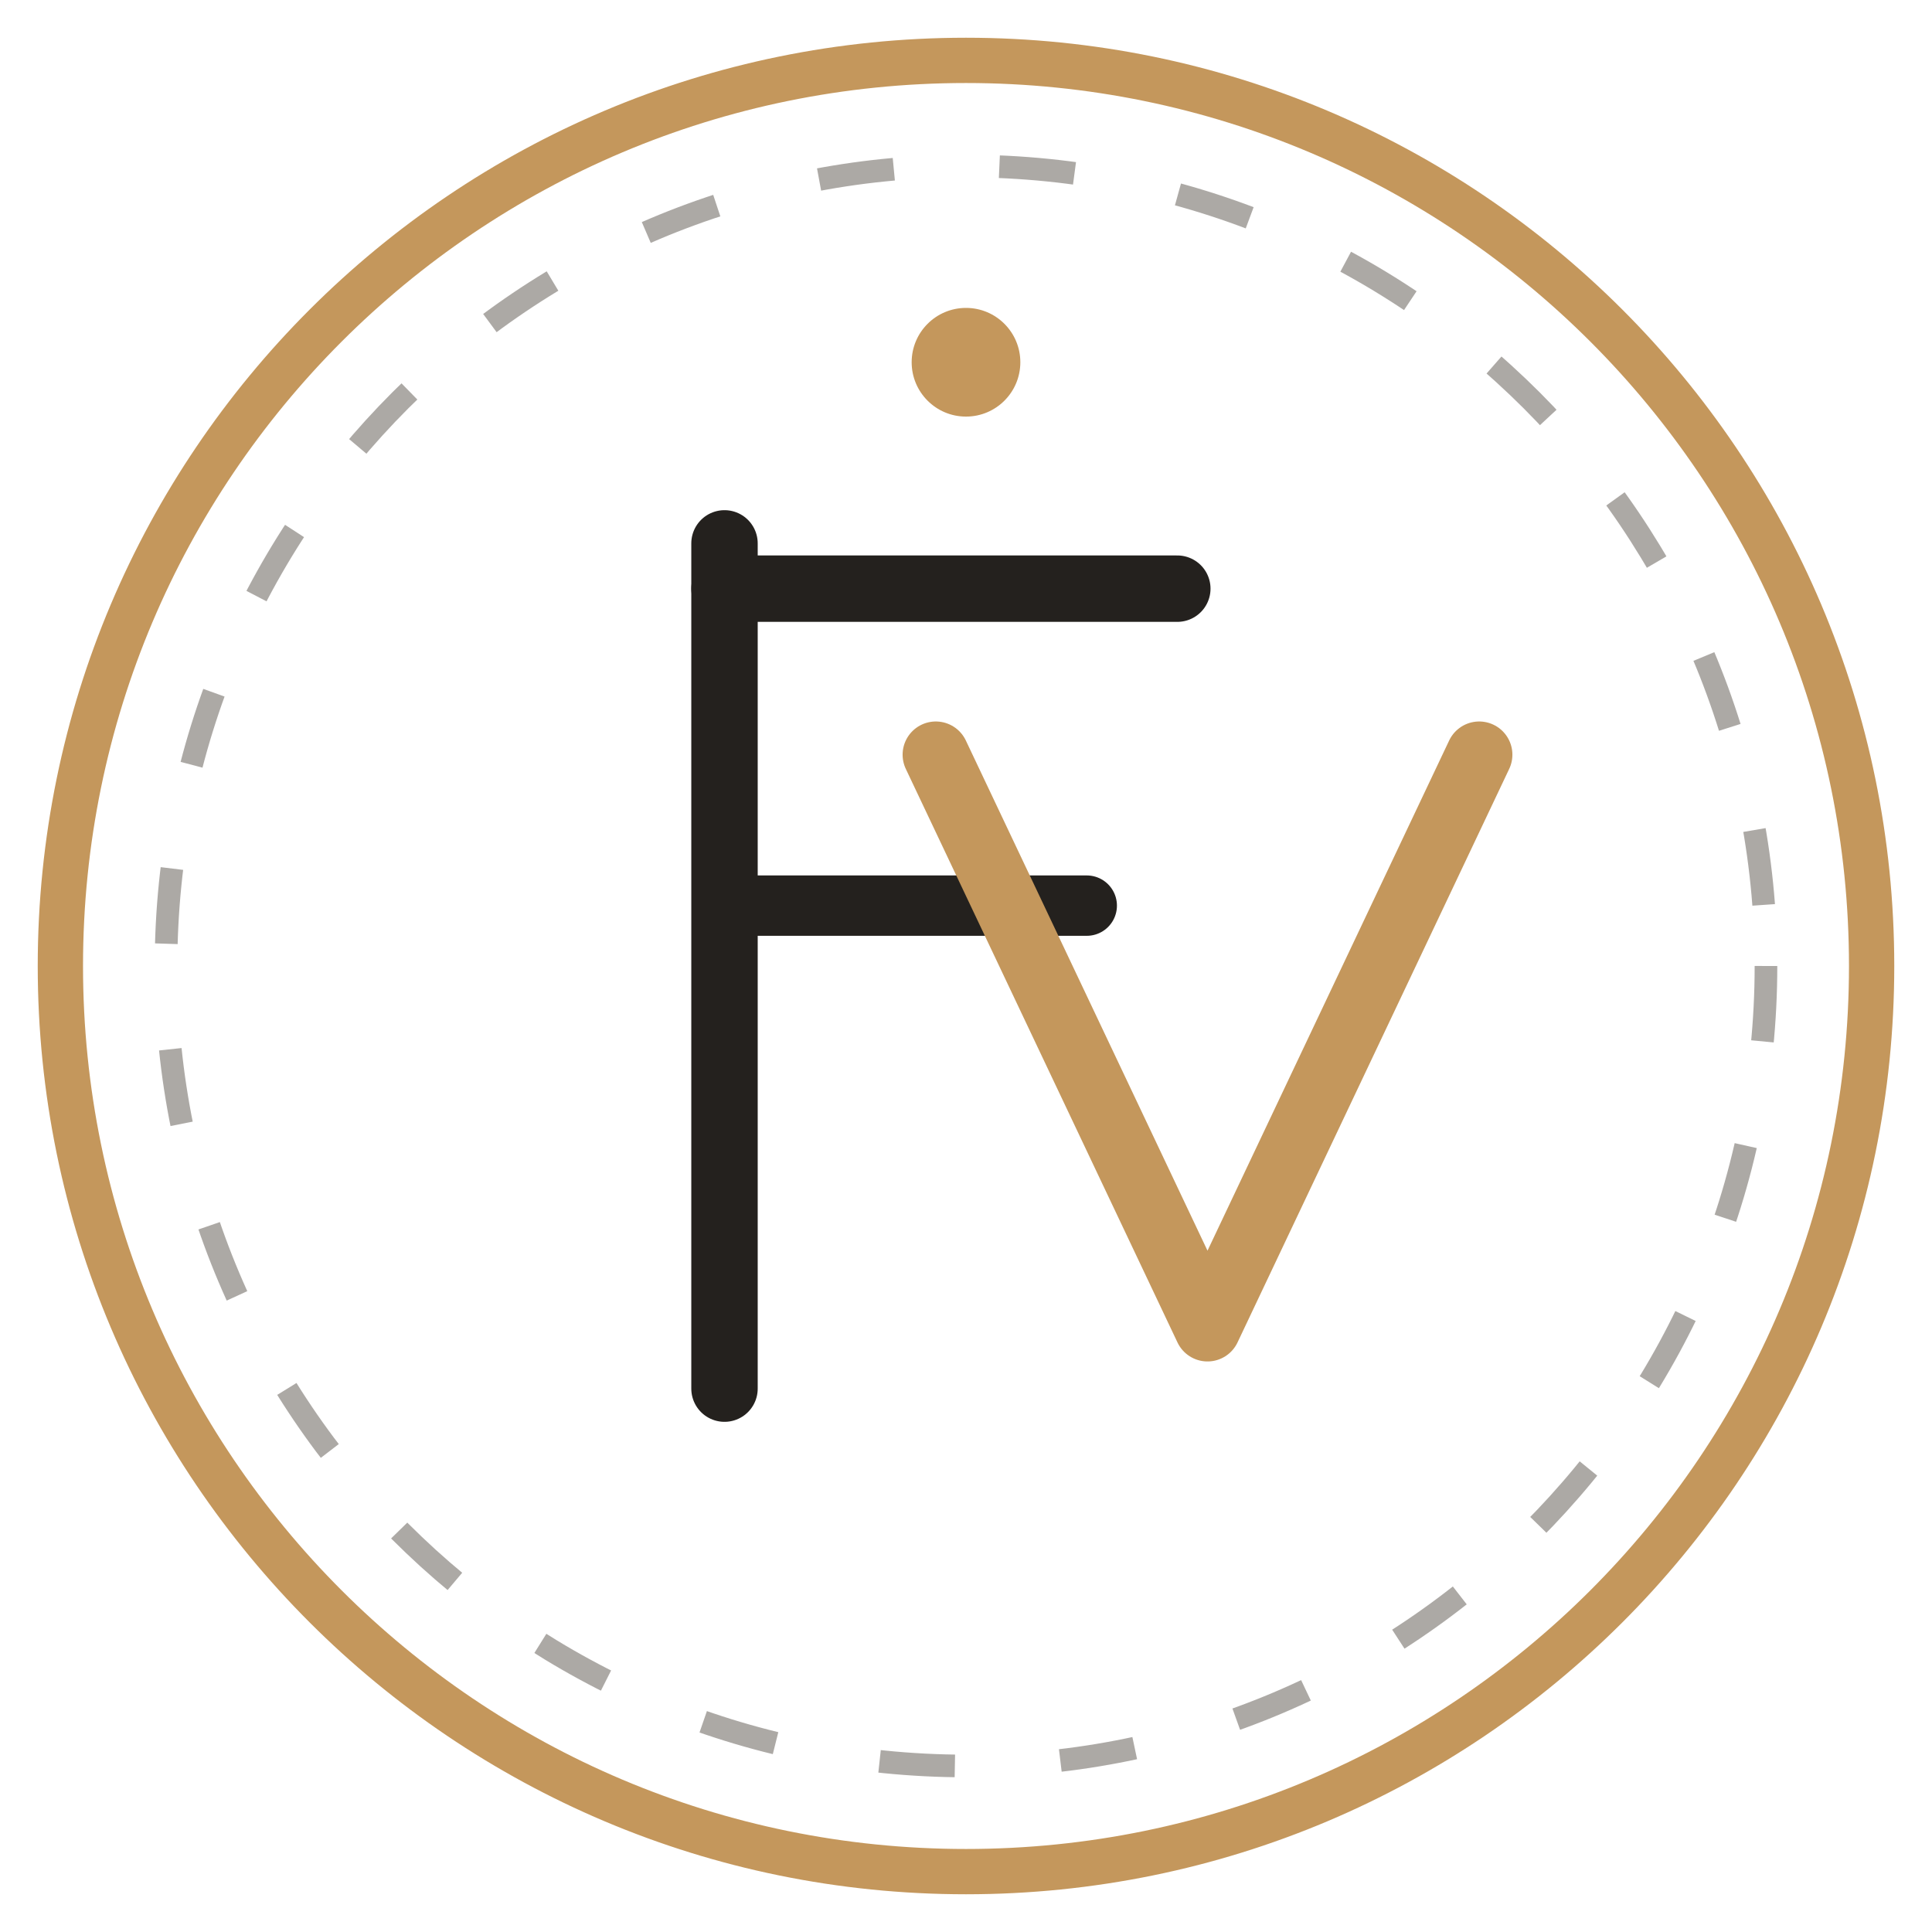
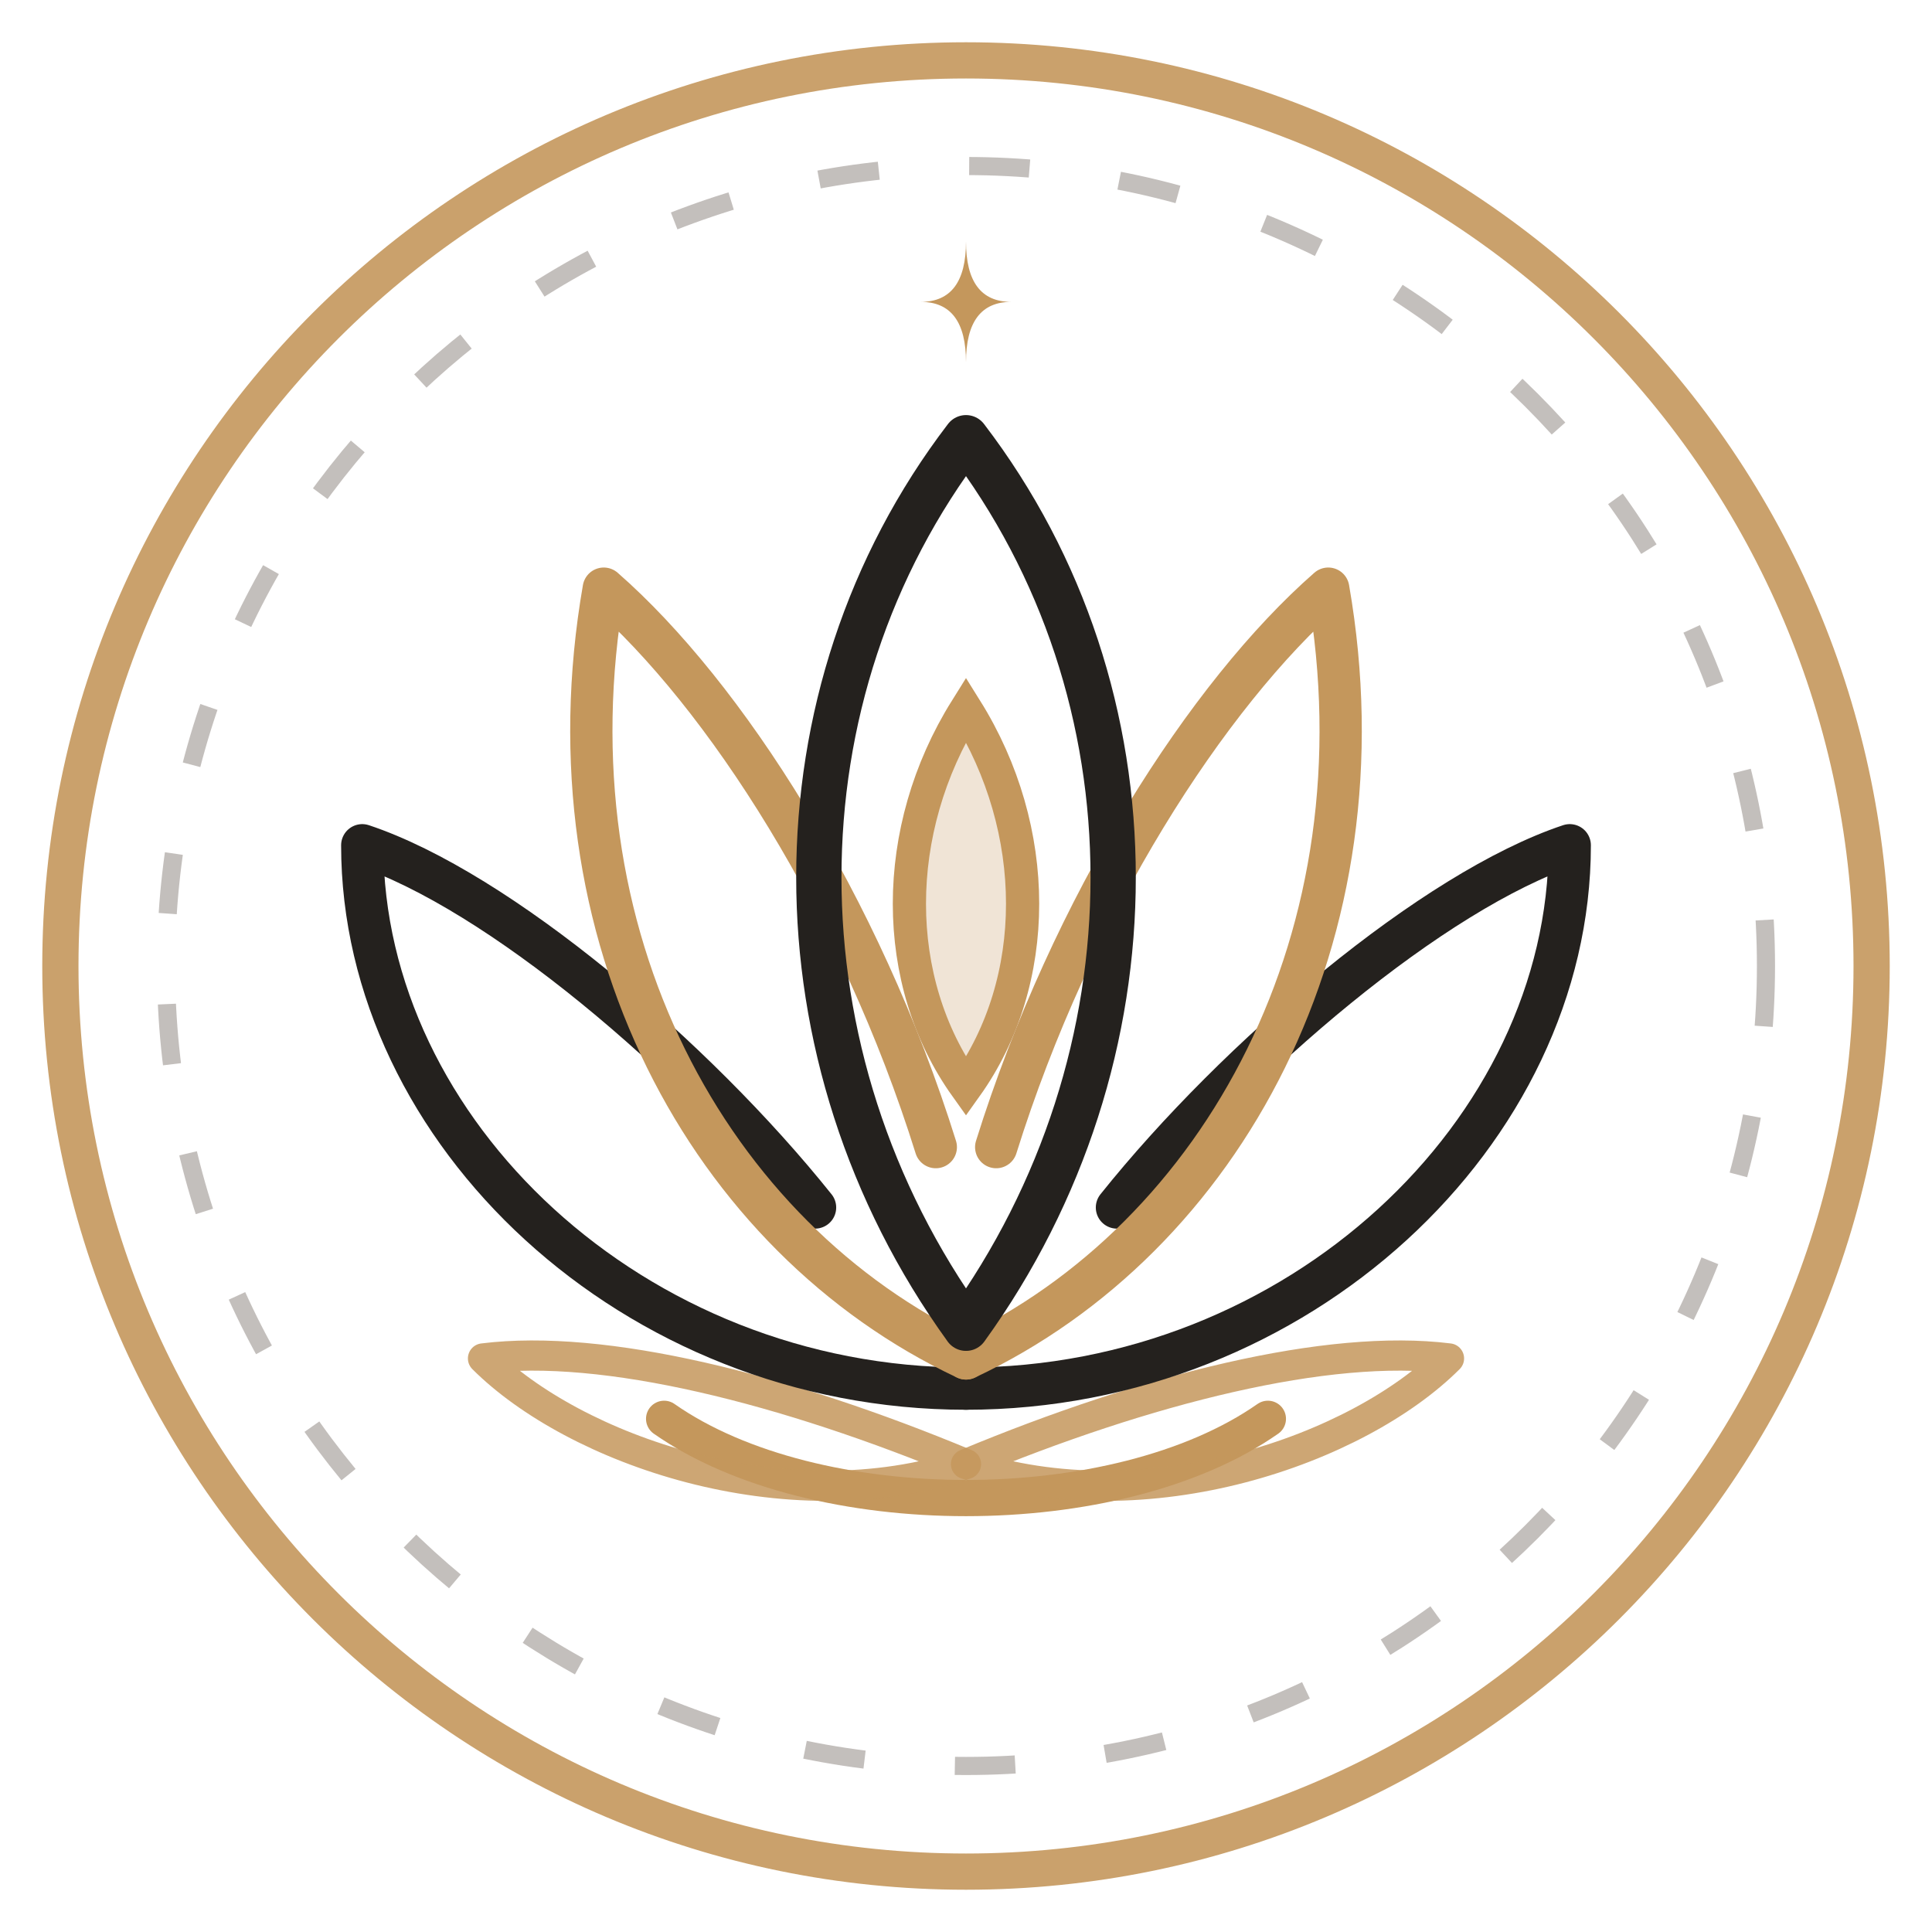
<svg xmlns="http://www.w3.org/2000/svg" viewBox="0 0 64 64" fill="none">
-   <circle cx="32" cy="32" r="30" stroke="#c4975c" stroke-width="1.5" />
-   <circle cx="32" cy="32" r="26.5" stroke="#5a534c" stroke-width="0.75" stroke-dasharray="2.5 3.5" opacity="0.5" />
-   <path d="M24 18 V46" stroke="#24211e" stroke-width="2.2" stroke-linecap="round" />
-   <path d="M24 19.5 H39" stroke="#24211e" stroke-width="2.2" stroke-linecap="round" />
-   <path d="M24 30 H36" stroke="#24211e" stroke-width="2.0" stroke-linecap="round" />
-   <path d="M31 25 L40 44 L49 25" stroke="#c4975c" stroke-width="2.2" stroke-linecap="round" stroke-linejoin="round" />
-   <circle cx="32" cy="12" r="1.8" fill="#c4975c" />
+   <circle cx="32" cy="32" r="30" stroke="#c4975c" stroke-width="1.2" opacity="0.9" />
+   <circle cx="32" cy="32" r="26.5" stroke="#7a706a" stroke-width="0.6" stroke-dasharray="2 3" opacity="0.45" />
+   <path d="M 22 47 C 27 50.5, 37 50.5, 42 47" stroke="#c4975c" stroke-width="1.2" stroke-linecap="round" fill="none" />
+   <path d="M 32 48.5 C 26 50.5, 19 48, 16 45 C 20 44.5, 26 46, 32 48.5" stroke="#c4975c" stroke-width="1.0" stroke-linecap="round" stroke-linejoin="round" fill="none" opacity="0.85" />
+   <path d="M 32 48.5 C 38 50.5, 45 48, 48 45 C 44 44.5, 38 46, 32 48.5" stroke="#c4975c" stroke-width="1.0" stroke-linecap="round" stroke-linejoin="round" fill="none" opacity="0.85" />
+   <path d="M 32 46 C 21 46, 12 37.5, 12 28 C 16.5 29.5, 23 35, 27 40" stroke="#24211e" stroke-width="1.4" stroke-linecap="round" stroke-linejoin="round" fill="none" />
+   <path d="M 32 46 C 43 46, 52 37.5, 52 28 C 47.5 29.5, 41 35, 37 40" stroke="#24211e" stroke-width="1.4" stroke-linecap="round" stroke-linejoin="round" fill="none" />
+   <path d="M 32 45 C 23.5 41, 18 31, 20 19.5 C 24 23, 28.5 30, 31 38" stroke="#c4975c" stroke-width="1.4" stroke-linecap="round" stroke-linejoin="round" fill="none" />
+   <path d="M 32 45 C 40.5 41, 46 31, 44 19.5 C 40 23, 35.5 30, 33 38" stroke="#c4975c" stroke-width="1.4" stroke-linecap="round" stroke-linejoin="round" fill="none" />
+   <path d="M 32 14.5 C 25.5 23, 25.5 35, 32 44 C 38.5 35, 38.5 23, 32 14.5 Z" stroke="#24211e" stroke-width="1.5" stroke-linejoin="round" fill="none" />
+   <path d="M 32 23.5 C 29.5 27.5, 29.5 32.5, 32 36 C 34.5 32.5, 34.5 27.5, 32 23.5 Z" stroke="#c4975c" stroke-width="1.1" fill="#c4975c" fill-opacity="0.25" />
+   <path d="M 32 8 Q 32 10 33.5 10 Q 32 10 32 12 Q 32 10 30.5 10 Q 32 10 32 8 Z" fill="#c4975c" />
</svg>
